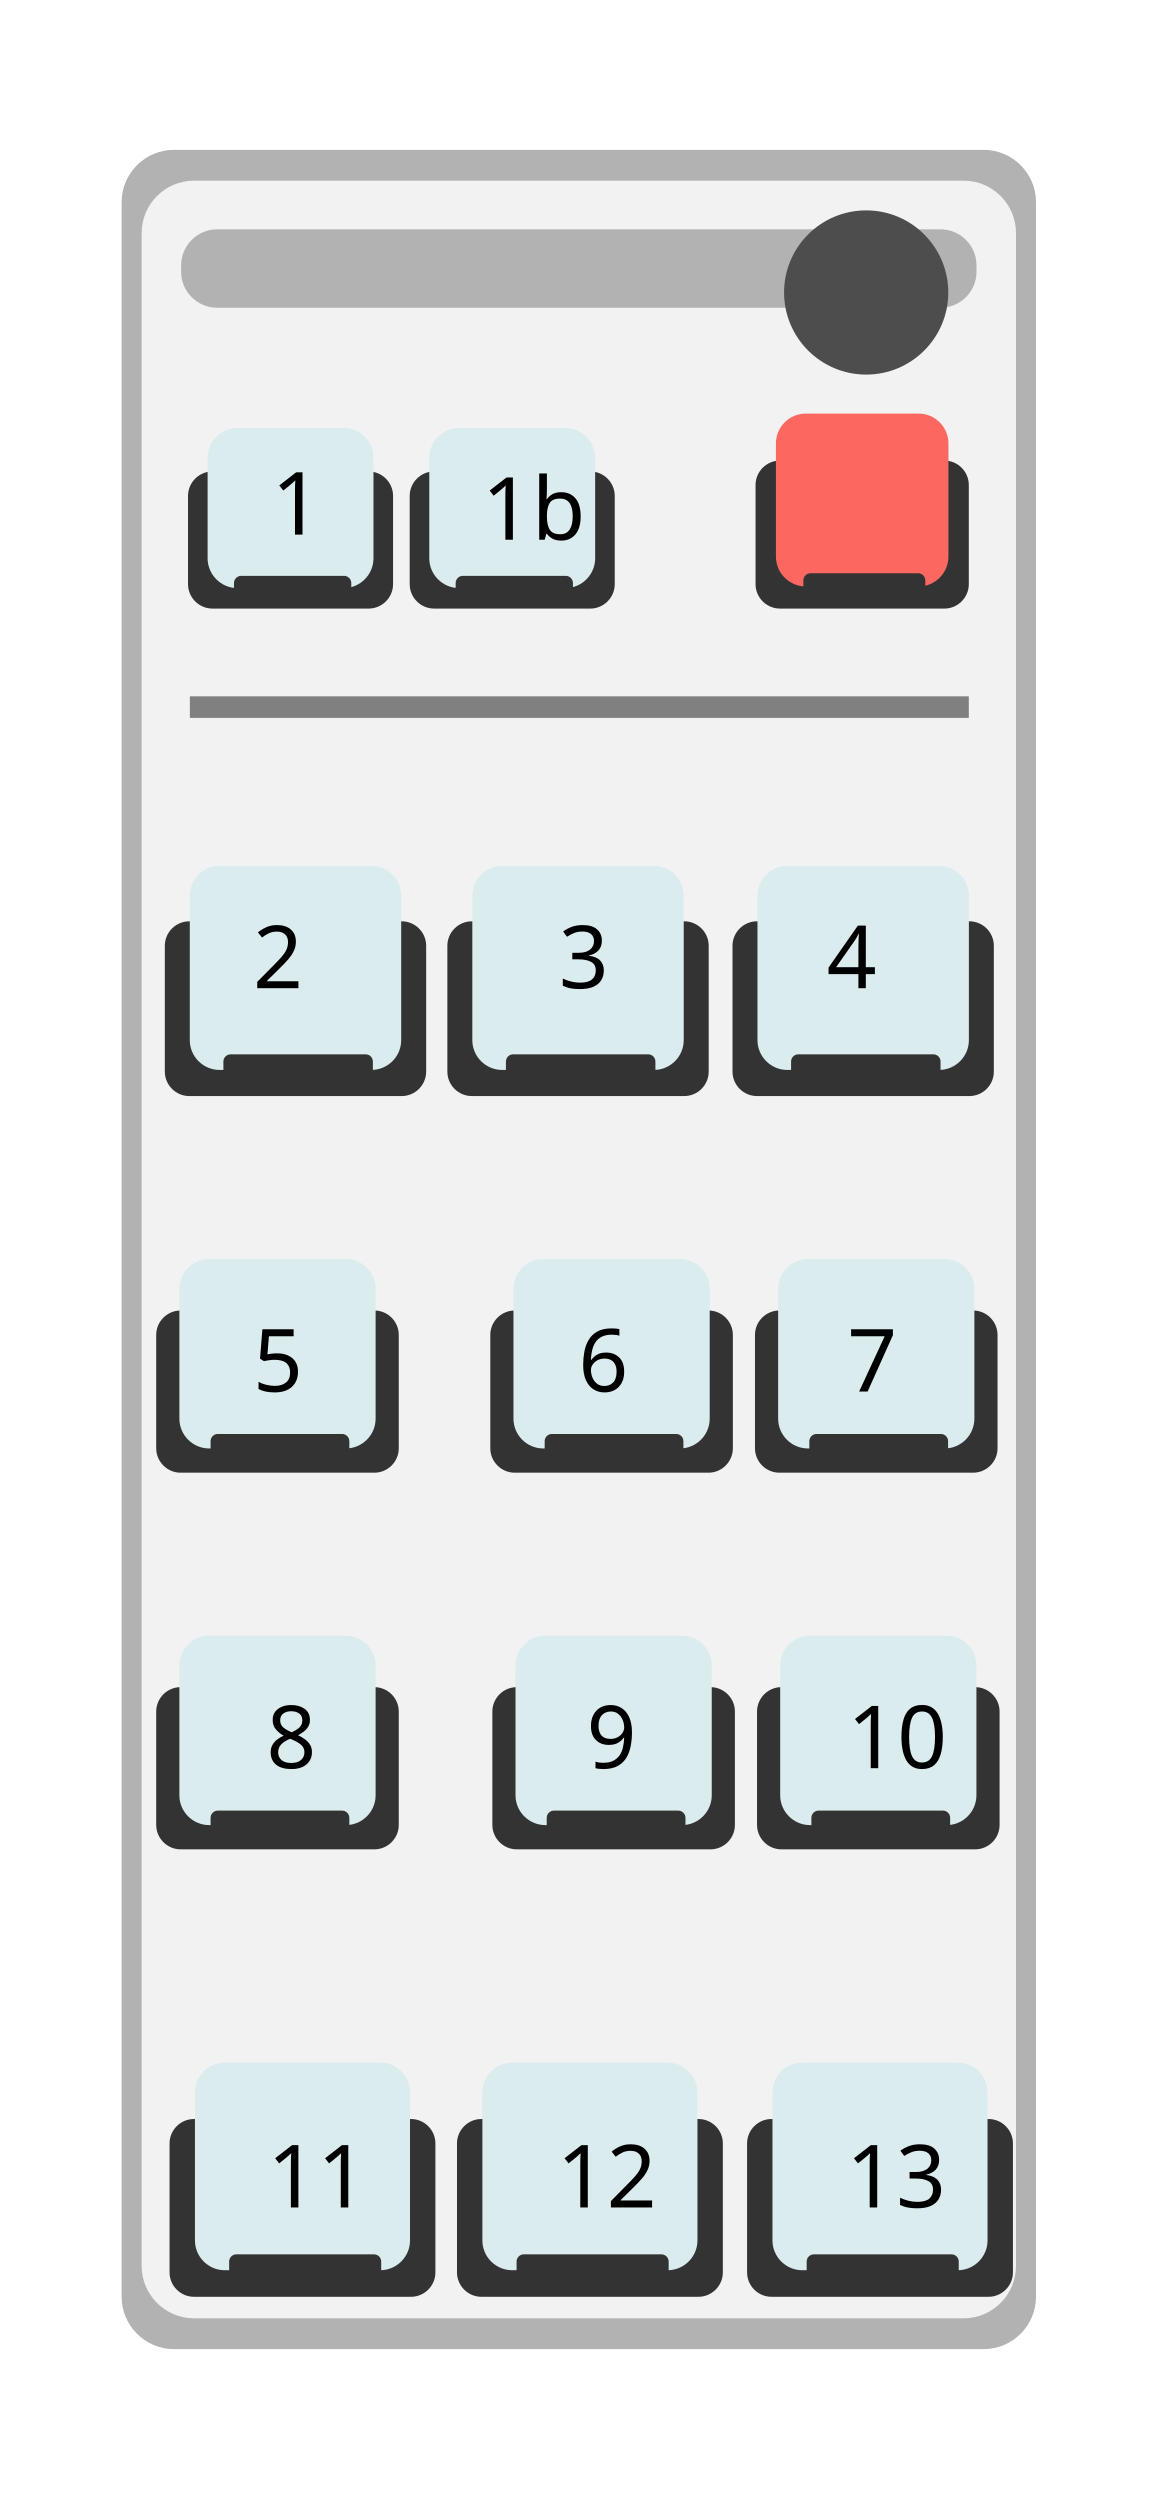
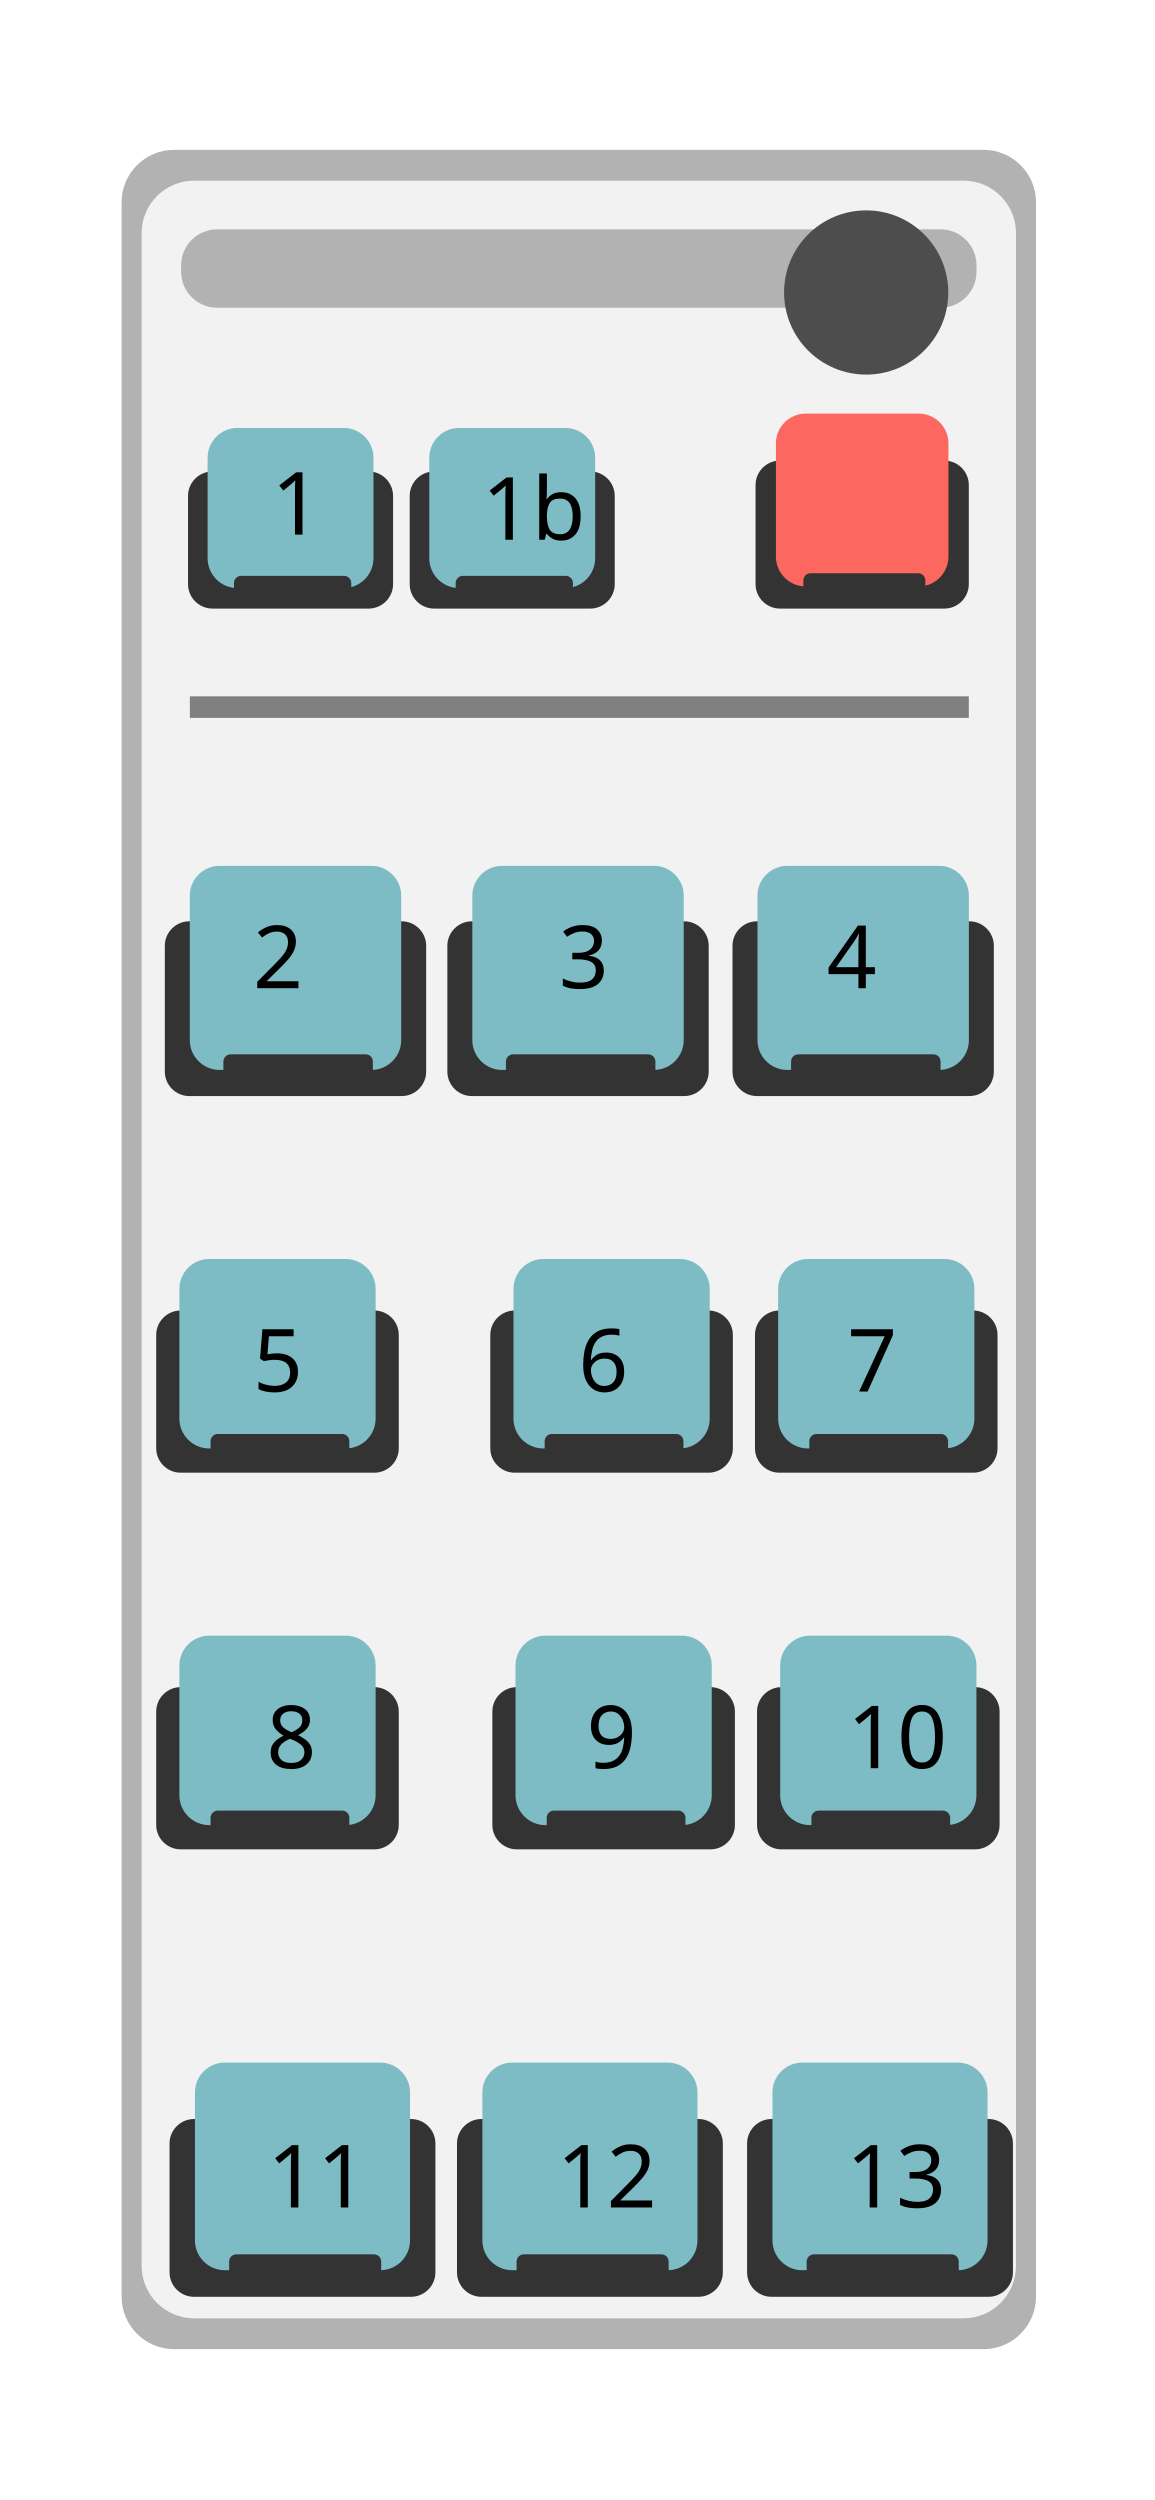
<svg xmlns="http://www.w3.org/2000/svg" version="1.1" id="Layer_1" x="0px" y="0px" viewBox="0 0 1125 2436" style="enable-background:new 0 0 1125 2436;" xml:space="preserve">
  <style type="text/css">
	.st0{fill:#B2B2B2;}
	.st1{fill:#F2F2F2;}
	.st2{fill:none;stroke:#808080;stroke-width:21;stroke-miterlimit:10;}
	.st3{fill:#4D4D4D;}
	.st4{fill:#333333;}
	.st5{fill:#FC6760;}
- 	.st6{fill:#DBECEE;}
+ 	.st6{fill:#7DBCC4;}
	.st7{font-family:'MyriadPro-Regular';}
	.st8{font-size:85px;}
</style>
  <g>
    <g>
      <g>
        <path class="st0" d="M958.49,2289H169.51c-28.06,0-51.01-22.96-51.01-51.01V197.01c0-28.06,22.96-51.01,51.01-51.01h788.97     c28.06,0,51.01,22.96,51.01,51.01v2040.97C1009.5,2266.04,986.54,2289,958.49,2289z" />
        <path class="st1" d="M938.99,2258.98H189.01c-28.06,0-51.01-22.96-51.01-51.01V227.04c0-28.06,22.96-51.01,51.01-51.01h749.97     c28.06,0,51.01,22.96,51.01,51.01v1980.92C990,2236.02,967.04,2258.98,938.99,2258.98z" />
      </g>
      <path class="st0" d="M916.5,299.85h-705c-19.25,0-35-15.75-35-35v-6.38c0-19.25,15.75-35,35-35h705c19.25,0,35,15.75,35,35v6.38    C951.5,284.1,935.75,299.85,916.5,299.85z" />
    </g>
    <g>
      <line class="st2" x1="185" y1="689" x2="944" y2="689" />
    </g>
    <circle class="st3" cx="844" cy="285" r="80" />
  </g>
  <g id="driver">
    <path class="st4" d="M920.21,593H760c-13.08,0-23.79-10.71-23.79-23.79v-96.64c0-13.08,10.71-23.79,23.79-23.79h160.21   c13.08,0,23.79,10.71,23.79,23.79v96.64C944,582.29,933.29,593,920.21,593z" />
    <path class="st5" d="M895.14,571.44H785.08c-15.96,0-29.02-13.06-29.02-29.02V432.02c0-15.96,13.06-29.02,29.02-29.02h110.06   c15.96,0,29.02,13.06,29.02,29.02v110.41C924.15,558.39,911.1,571.44,895.14,571.44z" />
    <path class="st4" d="M894.6,586.78H789.83c-3.89,0-7.04-3.15-7.04-7.04V565.6c0-3.89,3.15-7.04,7.04-7.04H894.6   c3.89,0,7.04,3.15,7.04,7.04v14.13C901.64,583.62,898.49,586.78,894.6,586.78z" />
  </g>
  <g id="12">
    <g>
      <path class="st4" d="M680.55,2238H469.08c-13.08,0-23.79-10.71-23.79-23.79v-125.65c0-13.08,10.71-23.79,23.79-23.79h211.47    c13.08,0,23.79,10.71,23.79,23.79v125.65C704.33,2227.29,693.63,2238,680.55,2238z" />
      <path class="st6" d="M650.57,2212.11H499.05c-15.96,0-29.02-13.06-29.02-29.02v-144.28c0-15.96,13.06-29.02,29.02-29.02h151.53    c15.96,0,29.02,13.06,29.02,29.02v144.28C679.59,2199.05,666.53,2212.11,650.57,2212.11z" />
      <path class="st4" d="M644.49,2230.53h-134.1c-3.89,0-7.04-3.15-7.04-7.04v-19.81c0-3.89,3.15-7.04,7.04-7.04h134.1    c3.89,0,7.04,3.15,7.04,7.04v19.81C651.53,2227.37,648.38,2230.53,644.49,2230.53z" />
    </g>
    <text transform="matrix(1 0 0 1 542.5732 2150.93)" class="st7 st8">12</text>
  </g>
  <g id="11">
    <g>
      <path class="st4" d="M400.47,2238H189c-13.08,0-23.79-10.71-23.79-23.79v-125.65c0-13.08,10.71-23.79,23.79-23.79h211.47    c13.08,0,23.79,10.71,23.79,23.79v125.65C424.26,2227.29,413.56,2238,400.47,2238z" />
      <path class="st6" d="M370.5,2212.11H218.97c-15.96,0-29.02-13.06-29.02-29.02v-144.28c0-15.96,13.06-29.02,29.02-29.02H370.5    c15.96,0,29.02,13.06,29.02,29.02v144.28C399.52,2199.05,386.46,2212.11,370.5,2212.11z" />
      <path class="st4" d="M364.41,2230.53h-134.1c-3.89,0-7.04-3.15-7.04-7.04v-19.81c0-3.89,3.15-7.04,7.04-7.04h134.1    c3.89,0,7.04,3.15,7.04,7.04v19.81C371.46,2227.37,368.3,2230.53,364.41,2230.53z" />
    </g>
    <text transform="matrix(1 0 0 1 260.5732 2150.93)" class="st7 st8">11</text>
  </g>
  <g id="10">
    <g>
      <path class="st4" d="M950.21,1802H761.44c-13.08,0-23.79-10.71-23.79-23.79v-110.47c0-13.08,10.71-23.79,23.79-23.79h188.77    c13.08,0,23.79,10.71,23.79,23.79v110.47C974,1791.29,963.29,1802,950.21,1802z" />
      <path class="st6" d="M922.41,1778.38H789.24c-15.96,0-29.02-13.06-29.02-29.02V1622.8c0-15.96,13.06-29.02,29.02-29.02h133.17    c15.96,0,29.02,13.06,29.02,29.02v126.56C951.42,1765.32,938.37,1778.38,922.41,1778.38z" />
      <path class="st4" d="M918.78,1795.18H797.66c-3.89,0-7.04-3.15-7.04-7.04v-16.84c0-3.89,3.15-7.04,7.04-7.04h121.12    c3.89,0,7.04,3.15,7.04,7.04v16.84C925.82,1792.03,922.67,1795.18,918.78,1795.18z" />
    </g>
    <text transform="matrix(1 0 0 1 825.5732 1722.93)" class="st7 st8">10</text>
  </g>
  <g id="9">
    <g>
      <path class="st4" d="M692.31,1802H503.54c-13.08,0-23.79-10.71-23.79-23.79v-110.47c0-13.08,10.71-23.79,23.79-23.79h188.77    c13.08,0,23.79,10.71,23.79,23.79v110.47C716.1,1791.29,705.39,1802,692.31,1802z" />
      <path class="st6" d="M664.51,1778.38H531.34c-15.96,0-29.02-13.06-29.02-29.02V1622.8c0-15.96,13.06-29.02,29.02-29.02h133.17    c15.96,0,29.02,13.06,29.02,29.02v126.56C693.52,1765.32,680.47,1778.38,664.51,1778.38z" />
      <path class="st4" d="M660.88,1795.18H539.76c-3.89,0-7.04-3.15-7.04-7.04v-16.84c0-3.89,3.15-7.04,7.04-7.04h121.12    c3.89,0,7.04,3.15,7.04,7.04v16.84C667.92,1792.03,664.77,1795.18,660.88,1795.18z" />
    </g>
    <text transform="matrix(1 0 0 1 571.5732 1722.93)" class="st7 st8">9</text>
  </g>
  <g id="8">
    <g>
      <path class="st4" d="M364.78,1802H176c-13.08,0-23.79-10.71-23.79-23.79v-110.47c0-13.08,10.71-23.79,23.79-23.79h188.77    c13.08,0,23.79,10.71,23.79,23.79v110.47C388.57,1791.29,377.86,1802,364.78,1802z" />
      <path class="st6" d="M336.97,1778.38H203.81c-15.96,0-29.02-13.06-29.02-29.02V1622.8c0-15.96,13.06-29.02,29.02-29.02h133.17    c15.96,0,29.02,13.06,29.02,29.02v126.56C365.99,1765.32,352.93,1778.38,336.97,1778.38z" />
      <path class="st4" d="M333.34,1795.18H212.23c-3.89,0-7.04-3.15-7.04-7.04v-16.84c0-3.89,3.15-7.04,7.04-7.04h121.12    c3.89,0,7.04,3.15,7.04,7.04v16.84C340.39,1792.03,337.23,1795.18,333.34,1795.18z" />
    </g>
    <text transform="matrix(1 0 0 1 259.5732 1722.93)" class="st7 st8">8</text>
  </g>
  <g id="7">
    <g>
      <path class="st4" d="M948.21,1435H759.44c-13.08,0-23.79-10.71-23.79-23.79v-110.47c0-13.08,10.71-23.79,23.79-23.79h188.77    c13.08,0,23.79,10.71,23.79,23.79v110.47C972,1424.29,961.29,1435,948.21,1435z" />
      <path class="st6" d="M920.41,1411.38H787.24c-15.96,0-29.02-13.06-29.02-29.02V1255.8c0-15.96,13.06-29.02,29.02-29.02h133.17    c15.96,0,29.02,13.06,29.02,29.02v126.56C949.42,1398.32,936.37,1411.38,920.41,1411.38z" />
      <path class="st4" d="M916.78,1428.18H795.66c-3.89,0-7.04-3.15-7.04-7.04v-16.84c0-3.89,3.15-7.04,7.04-7.04h121.12    c3.89,0,7.04,3.15,7.04,7.04v16.84C923.82,1425.03,920.67,1428.18,916.78,1428.18z" />
    </g>
    <text transform="matrix(1 0 0 1 825.5732 1355.93)" class="st7 st8">7</text>
  </g>
  <g id="6">
    <g>
      <path class="st4" d="M690.31,1435H501.54c-13.08,0-23.79-10.71-23.79-23.79v-110.47c0-13.08,10.71-23.79,23.79-23.79h188.77    c13.08,0,23.79,10.71,23.79,23.79v110.47C714.1,1424.29,703.39,1435,690.31,1435z" />
      <path class="st6" d="M662.51,1411.38H529.34c-15.96,0-29.02-13.06-29.02-29.02V1255.8c0-15.96,13.06-29.02,29.02-29.02h133.17    c15.96,0,29.02,13.06,29.02,29.02v126.56C691.52,1398.32,678.47,1411.38,662.51,1411.38z" />
      <path class="st4" d="M658.88,1428.18H537.76c-3.89,0-7.04-3.15-7.04-7.04v-16.84c0-3.89,3.15-7.04,7.04-7.04h121.12    c3.89,0,7.04,3.15,7.04,7.04v16.84C665.92,1425.03,662.77,1428.18,658.88,1428.18z" />
    </g>
    <text transform="matrix(1 0 0 1 563.5732 1355.93)" class="st7 st8">6</text>
  </g>
  <g id="5">
    <g>
      <path class="st4" d="M364.78,1435H176c-13.08,0-23.79-10.71-23.79-23.79v-110.47c0-13.08,10.71-23.79,23.79-23.79h188.77    c13.08,0,23.79,10.71,23.79,23.79v110.47C388.57,1424.29,377.86,1435,364.78,1435z" />
      <path class="st6" d="M336.97,1411.38H203.81c-15.96,0-29.02-13.06-29.02-29.02V1255.8c0-15.96,13.06-29.02,29.02-29.02h133.17    c15.96,0,29.02,13.06,29.02,29.02v126.56C365.99,1398.32,352.93,1411.38,336.97,1411.38z" />
      <path class="st4" d="M333.34,1428.18H212.23c-3.89,0-7.04-3.15-7.04-7.04v-16.84c0-3.89,3.15-7.04,7.04-7.04h121.12    c3.89,0,7.04,3.15,7.04,7.04v16.84C340.39,1425.03,337.23,1428.18,333.34,1428.18z" />
    </g>
    <text transform="matrix(1 0 0 1 246.5732 1355.93)" class="st7 st8">5</text>
  </g>
  <g id="4">
    <g>
      <path class="st4" d="M944.6,1068H737.55c-13.08,0-23.79-10.71-23.79-23.79V921.52c0-13.08,10.71-23.79,23.79-23.79H944.6    c13.08,0,23.79,10.71,23.79,23.79v122.69C968.39,1057.29,957.69,1068,944.6,1068z" />
      <path class="st6" d="M915.05,1042.55H767.1c-15.96,0-29.02-13.06-29.02-29.02V872.7c0-15.96,13.06-29.02,29.02-29.02h147.96    c15.96,0,29.02,13.06,29.02,29.02v140.84C944.07,1029.49,931.01,1042.55,915.05,1042.55z" />
      <path class="st4" d="M909.44,1060.65H777.87c-3.89,0-7.04-3.15-7.04-7.04v-19.23c0-3.89,3.15-7.04,7.04-7.04h131.57    c3.89,0,7.04,3.15,7.04,7.04v19.23C916.49,1057.5,913.33,1060.65,909.44,1060.65z" />
    </g>
    <text transform="matrix(1 0 0 1 805.5732 962.9302)" class="st7 st8">4</text>
  </g>
  <g id="3">
    <g>
      <path class="st4" d="M666.75,1068H459.7c-13.08,0-23.79-10.71-23.79-23.79V921.52c0-13.08,10.71-23.79,23.79-23.79h207.06    c13.08,0,23.79,10.71,23.79,23.79v122.69C690.54,1057.29,679.84,1068,666.75,1068z" />
      <path class="st6" d="M637.2,1042.55H489.25c-15.96,0-29.02-13.06-29.02-29.02V872.7c0-15.96,13.06-29.02,29.02-29.02H637.2    c15.96,0,29.02,13.06,29.02,29.02v140.84C666.22,1029.49,653.16,1042.55,637.2,1042.55z" />
      <path class="st4" d="M631.59,1060.65H500.02c-3.89,0-7.04-3.15-7.04-7.04v-19.23c0-3.89,3.15-7.04,7.04-7.04h131.57    c3.89,0,7.04,3.15,7.04,7.04v19.23C638.64,1057.5,635.48,1060.65,631.59,1060.65z" />
    </g>
    <text transform="matrix(1 0 0 1 544.5732 962.9302)" class="st7 st8">3</text>
  </g>
  <g id="2">
    <g>
      <path class="st4" d="M391.45,1068H184.4c-13.08,0-23.79-10.71-23.79-23.79V921.52c0-13.08,10.71-23.79,23.79-23.79h207.06    c13.08,0,23.79,10.71,23.79,23.79v122.69C415.24,1057.29,404.54,1068,391.45,1068z" />
      <path class="st6" d="M361.9,1042.55H213.95c-15.96,0-29.02-13.06-29.02-29.02V872.7c0-15.96,13.06-29.02,29.02-29.02H361.9    c15.96,0,29.02,13.06,29.02,29.02v140.84C390.92,1029.49,377.86,1042.55,361.9,1042.55z" />
      <path class="st4" d="M356.29,1060.65H224.72c-3.89,0-7.04-3.15-7.04-7.04v-19.23c0-3.89,3.15-7.04,7.04-7.04h131.57    c3.89,0,7.04,3.15,7.04,7.04v19.23C363.34,1057.5,360.18,1060.65,356.29,1060.65z" />
    </g>
    <text transform="matrix(1 0 0 1 246.5732 962.9302)" class="st7 st8">2</text>
  </g>
  <g id="1b">
    <g>
      <path class="st4" d="M575.21,593H423c-13.08,0-23.79-10.71-23.79-23.79v-86.02c0-13.08,10.71-23.79,23.79-23.79h152.21    c13.08,0,23.79,10.71,23.79,23.79v86.02C599,582.29,588.29,593,575.21,593z" />
      <path class="st6" d="M550.9,573.03H447.31c-15.96,0-29.02-13.06-29.02-29.02v-98c0-15.96,13.06-29.02,29.02-29.02H550.9    c15.96,0,29.02,13.06,29.02,29.02v98C579.92,559.98,566.86,573.03,550.9,573.03z" />
      <path class="st4" d="M551.23,587.24h-100.2c-3.89,0-7.04-3.15-7.04-7.04v-12.06c0-3.89,3.15-7.04,7.04-7.04h100.2    c3.89,0,7.04,3.15,7.04,7.04v12.06C558.28,584.08,555.12,587.24,551.23,587.24z" />
    </g>
    <text transform="matrix(1 0 0 1 469.5732 525.9302)" class="st7 st8">1b</text>
  </g>
  <g id="1">
    <g>
      <path class="st4" d="M359.21,593H207c-13.08,0-23.79-10.71-23.79-23.79v-86.02c0-13.08,10.71-23.79,23.79-23.79h152.21    c13.08,0,23.79,10.71,23.79,23.79v86.02C383,582.29,372.29,593,359.21,593z" />
      <path class="st6" d="M334.9,573.03H231.31c-15.96,0-29.02-13.06-29.02-29.02v-98c0-15.96,13.06-29.02,29.02-29.02H334.9    c15.96,0,29.02,13.06,29.02,29.02v98C363.92,559.98,350.86,573.03,334.9,573.03z" />
      <path class="st4" d="M335.23,587.24h-100.2c-3.89,0-7.04-3.15-7.04-7.04v-12.06c0-3.89,3.15-7.04,7.04-7.04h100.2    c3.89,0,7.04,3.15,7.04,7.04v12.06C342.28,584.08,339.12,587.24,335.23,587.24z" />
    </g>
    <text transform="matrix(1 0 0 1 264.5732 520.9302)" class="st7 st8">1</text>
  </g>
  <g id="13">
    <g>
      <path class="st4" d="M963.21,2238H751.74c-13.08,0-23.79-10.71-23.79-23.79v-125.65c0-13.08,10.71-23.79,23.79-23.79h211.47    c13.08,0,23.79,10.71,23.79,23.79v125.65C987,2227.29,976.29,2238,963.21,2238z" />
      <path class="st6" d="M933.24,2212.11H781.71c-15.96,0-29.02-13.06-29.02-29.02v-144.28c0-15.96,13.06-29.02,29.02-29.02h151.53    c15.96,0,29.02,13.06,29.02,29.02v144.28C962.26,2199.05,949.2,2212.11,933.24,2212.11z" />
      <path class="st4" d="M927.15,2230.53h-134.1c-3.89,0-7.04-3.15-7.04-7.04v-19.81c0-3.89,3.15-7.04,7.04-7.04h134.1    c3.89,0,7.04,3.15,7.04,7.04v19.81C934.2,2227.37,931.04,2230.53,927.15,2230.53z" />
    </g>
    <text transform="matrix(1 0 0 1 824.5732 2150.93)" class="st7 st8">13</text>
  </g>
</svg>
